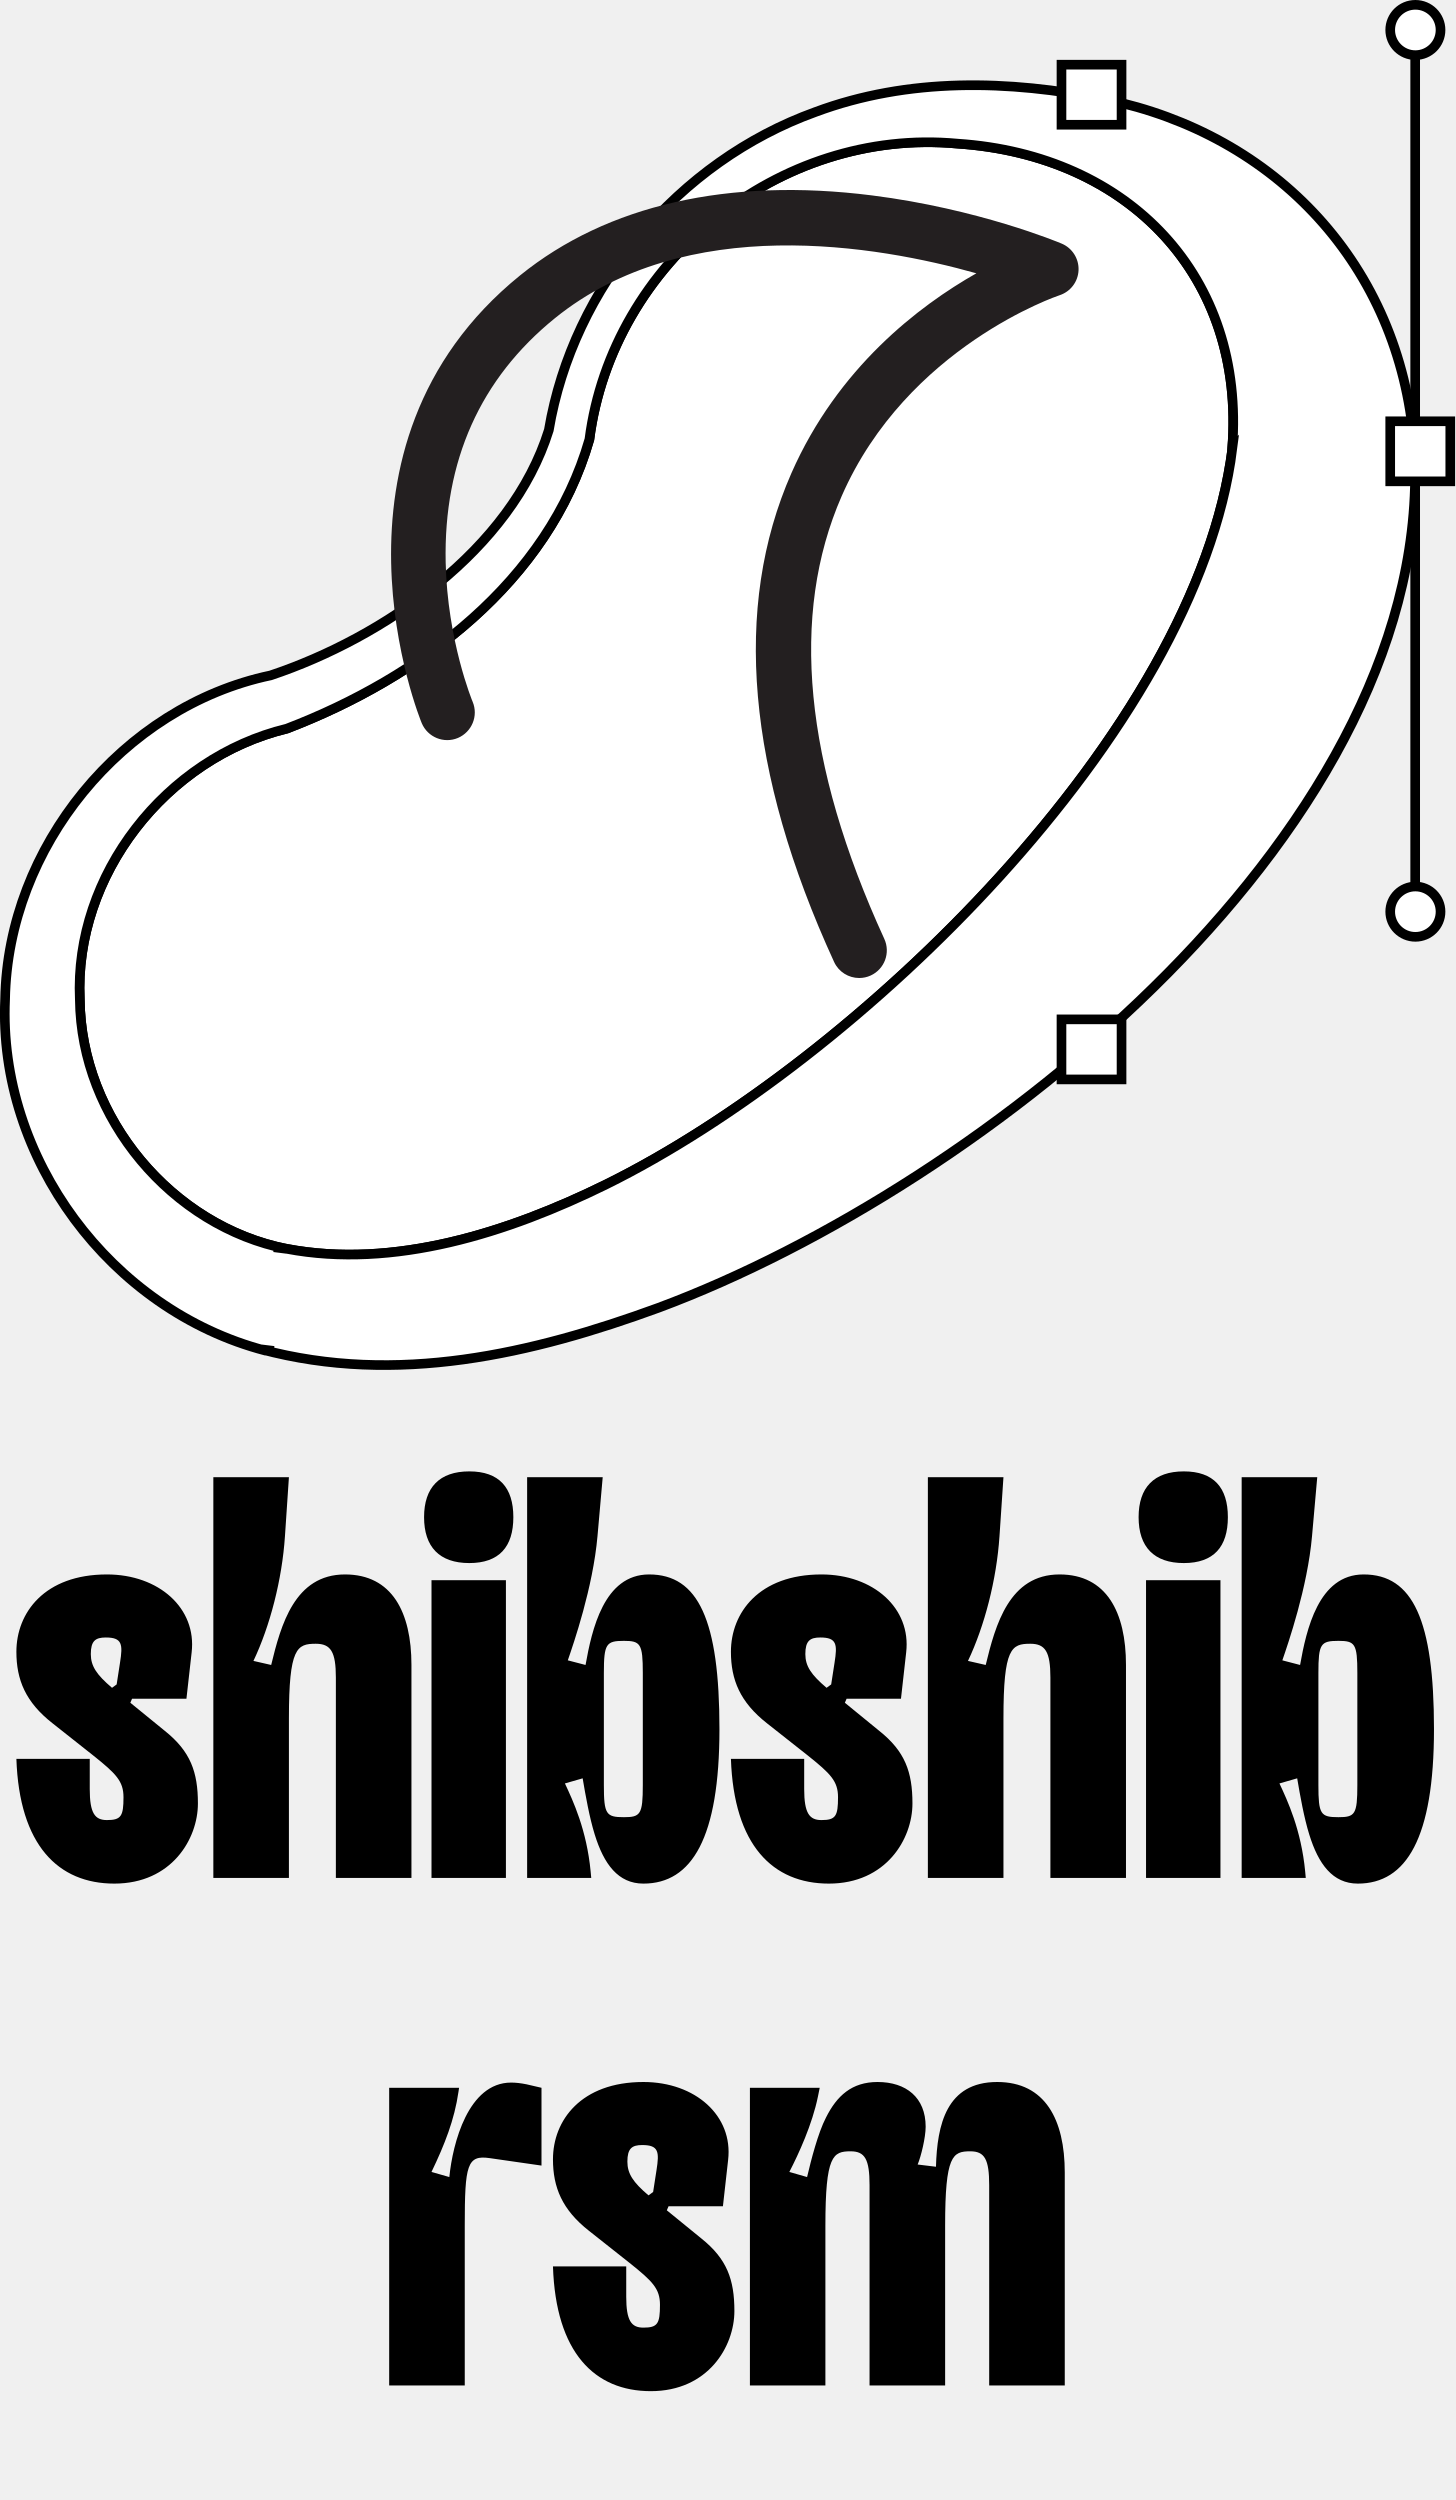
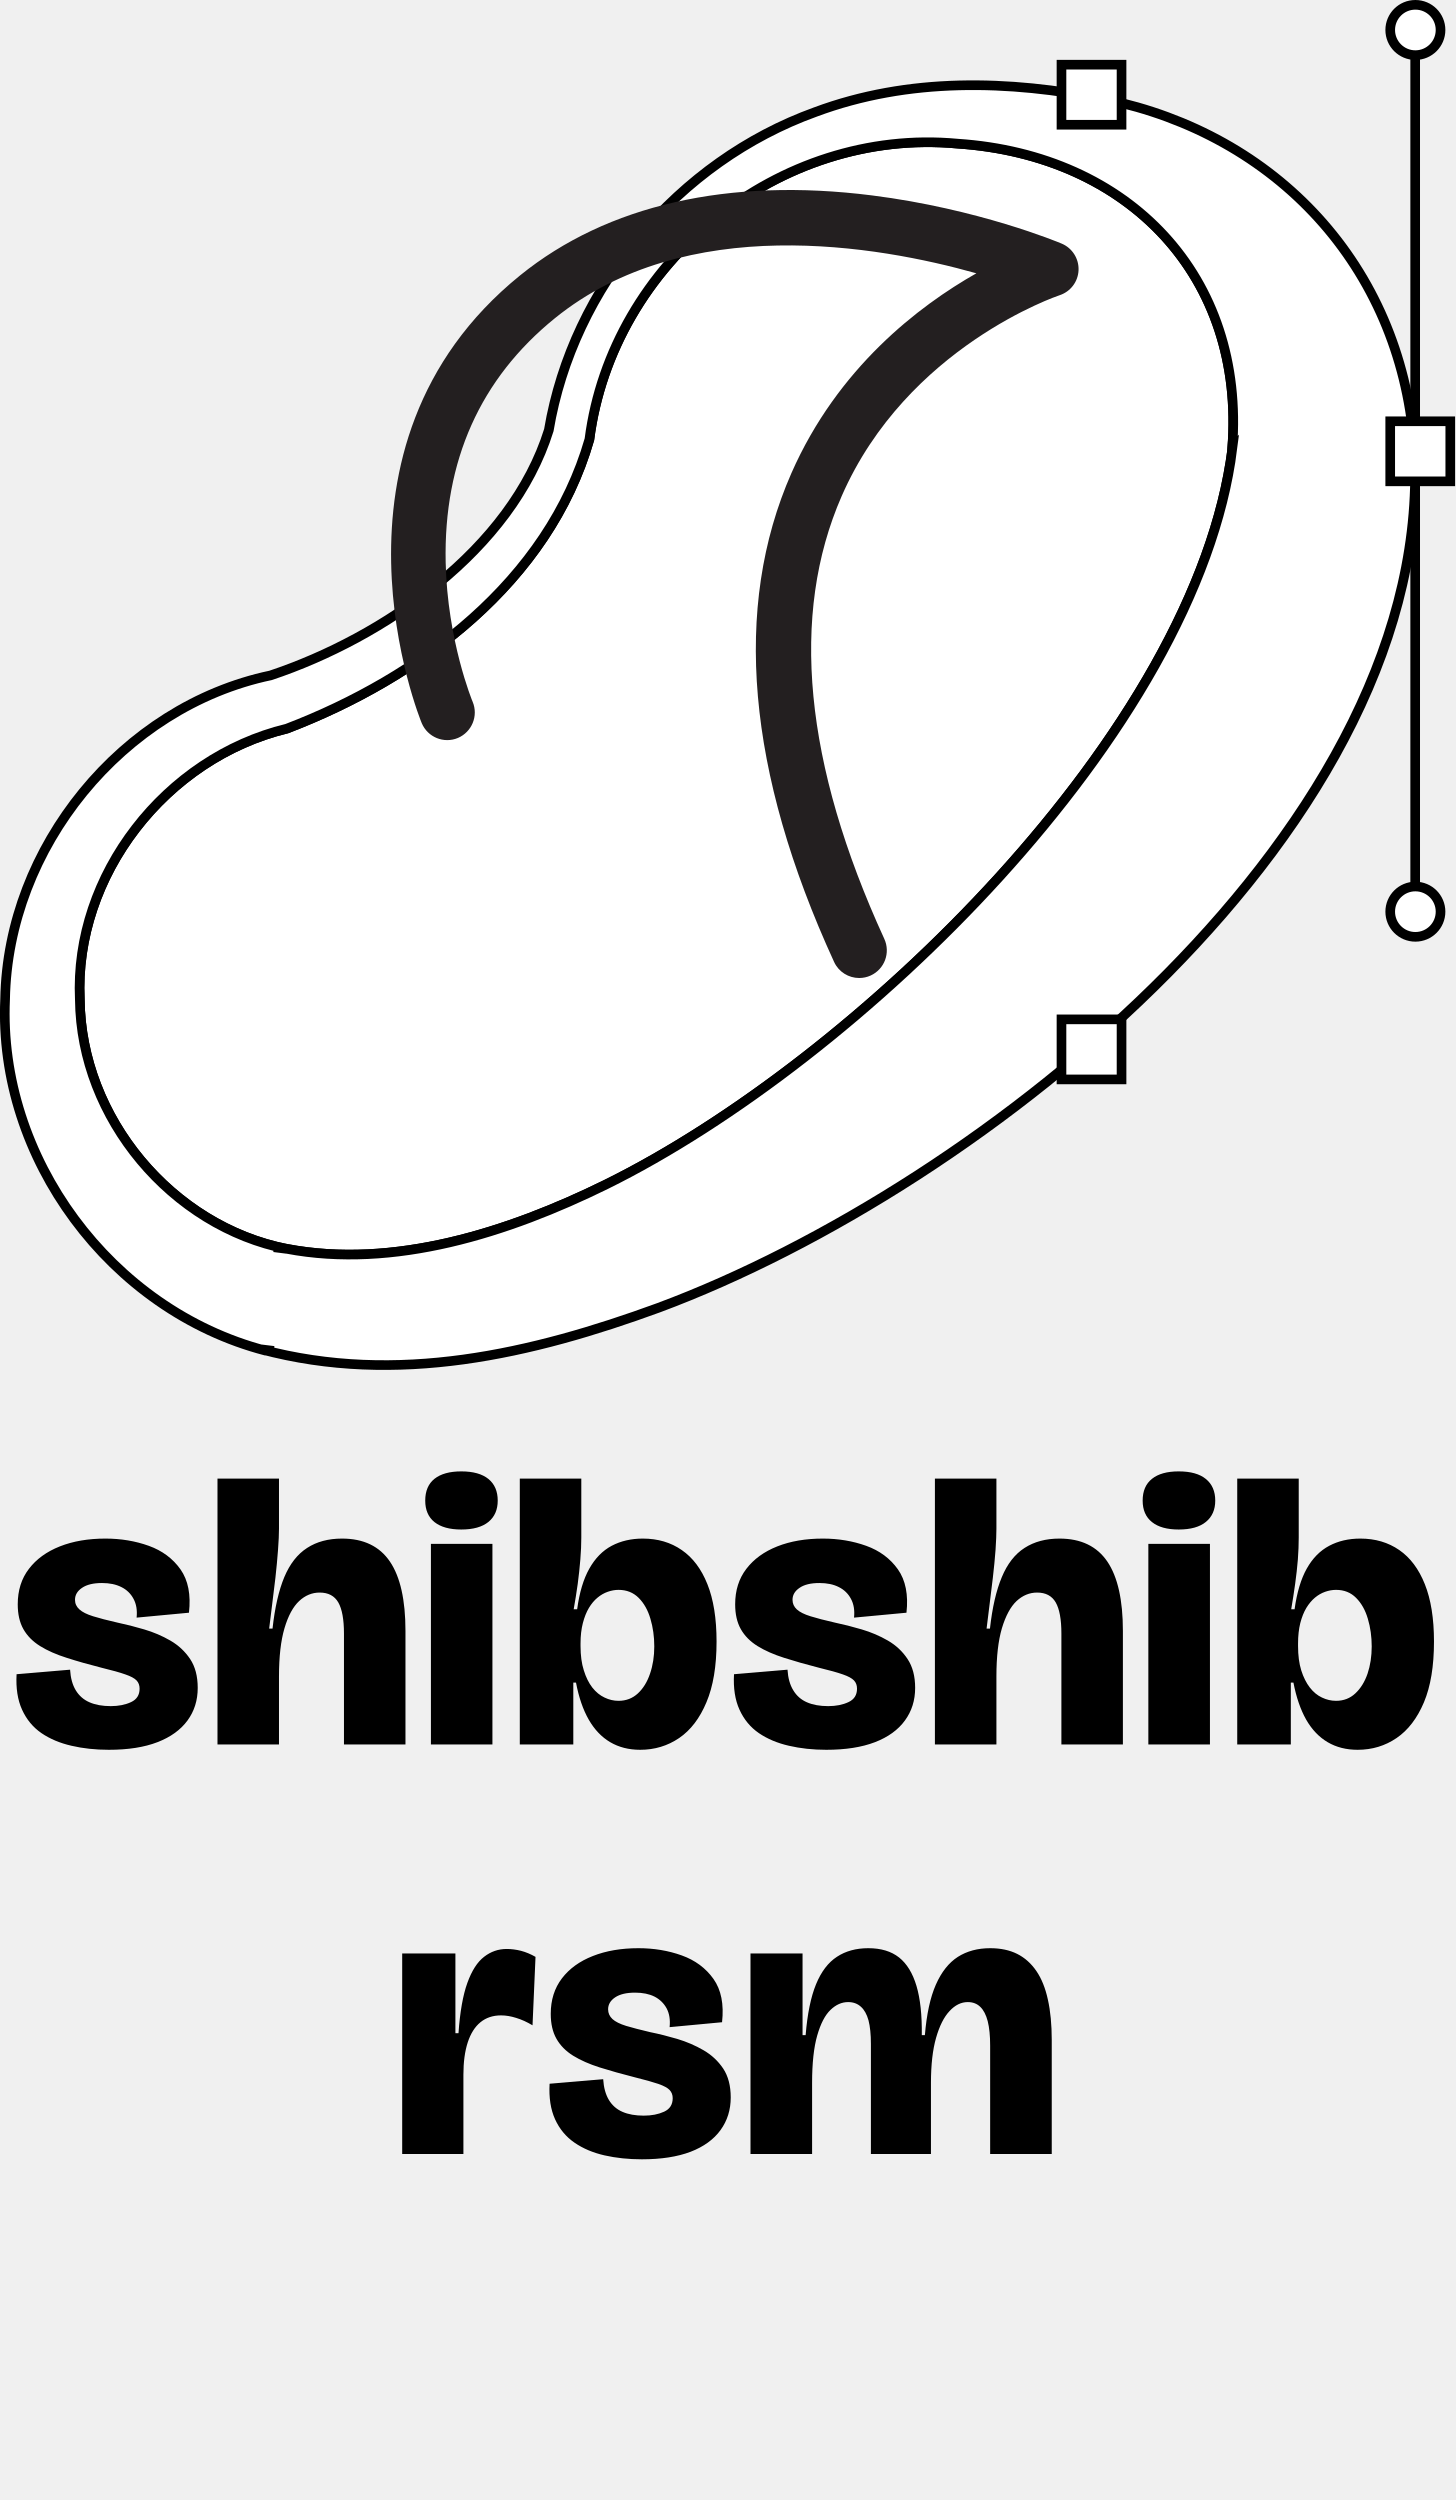
<svg xmlns="http://www.w3.org/2000/svg" id="Layer_2" data-name="Layer 2" viewBox="0 0 150.94 259.33">
  <defs>
    <style>
      .cls-1 {
        fill: #231f20;
      }

      .cls-2 {
        fill: #fff;
      }

      .cls-2, .cls-3 {
        stroke: #000;
        stroke-miterlimit: 10;
      }

      .cls-3 {
        fill: none;
      }

      .cls-4 {
      }
    </style>
  </defs>
  <g id="Layer_1-2" data-name="Layer 1">
    <g>
-       <path class="cls-4" d="M11.09 163.32C4.61 163.32 1.7 167.3 1.7 171.34C1.7 174.25 2.65 176.57 5.45 178.76L9.66 182.09C12.04 183.99 12.81 184.76 12.81 186.43C12.81 188.39 12.57 188.8 11.09 188.8C9.84 188.8 9.31 188.09 9.31 185.59V182.45H1.7C2 191.41 6.04 195.39 11.86 195.39C17.8 195.39 20.53 190.76 20.53 187.08C20.53 183.81 19.76 181.67 17.09 179.54L13.52 176.63L13.7 176.21H19.34L19.88 171.4C20.41 166.83 16.49 163.32 11.09 163.32ZM11.62 175.08C10.02 173.72 9.42 172.83 9.42 171.58C9.42 170.21 9.9 169.86 10.97 169.86C12.69 169.86 12.75 170.57 12.45 172.47L12.1 174.73ZM28.13 172.71 26.29 172.29C28.01 168.67 29.26 163.86 29.56 159.34L29.97 153.23H22.13V194.8H29.97V178.23C29.97 170.93 30.8 170.51 32.76 170.51C34.31 170.51 34.84 171.34 34.84 174.01V194.8H42.68V172.71C42.68 167.24 40.66 163.32 35.79 163.32C30.57 163.32 29.14 168.55 28.13 172.71ZM48.68 152.63C45.59 152.63 43.99 154.3 43.99 157.38C43.99 160.47 45.59 162.14 48.68 162.14C51.77 162.14 53.25 160.47 53.25 157.38C53.25 154.3 51.77 152.63 48.68 152.63ZM44.76 163.92V194.8H52.48V163.92ZM60.74 172.71 58.9 172.23C59.49 170.51 61.51 164.69 61.98 159.34L62.52 153.23H54.68V194.8H61.33L61.27 194.15C60.86 189.81 59.43 186.78 58.6 185L60.44 184.47C60.74 186.25 61.15 188.56 61.69 190.29C62.64 193.37 64.12 195.39 66.74 195.39C71.78 195.39 74.63 190.64 74.63 179.36C74.63 168.07 72.44 163.32 67.33 163.32C62.64 163.32 61.39 169.08 60.74 172.71ZM64.72 170.21C66.44 170.21 66.68 170.51 66.68 173.54V185.18C66.68 188.21 66.44 188.5 64.72 188.5C62.88 188.5 62.64 188.21 62.64 185.18V173.54C62.64 170.51 62.88 170.21 64.72 170.21ZM85.21 163.32C78.73 163.32 75.82 167.3 75.82 171.34C75.82 174.25 76.77 176.57 79.56 178.76L83.78 182.09C86.16 183.99 86.93 184.76 86.93 186.43C86.93 188.39 86.69 188.8 85.21 188.8C83.96 188.8 83.42 188.09 83.42 185.59V182.45H75.82C76.12 191.41 80.16 195.39 85.98 195.39C91.92 195.39 94.65 190.76 94.65 187.08C94.65 183.81 93.88 181.67 91.2 179.54L87.64 176.63L87.82 176.21H93.46L94 171.4C94.53 166.83 90.61 163.32 85.21 163.32ZM85.74 175.08C84.14 173.72 83.54 172.83 83.54 171.58C83.54 170.21 84.02 169.86 85.09 169.86C86.81 169.86 86.87 170.57 86.57 172.47L86.22 174.73ZM102.25 172.71 100.41 172.29C102.13 168.67 103.38 163.86 103.68 159.34L104.09 153.23H96.25V194.8H104.09V178.23C104.09 170.93 104.92 170.51 106.88 170.51C108.43 170.51 108.96 171.34 108.96 174.01V194.8H116.8V172.71C116.8 167.24 114.78 163.32 109.91 163.32C104.69 163.32 103.26 168.55 102.25 172.71ZM122.8 152.63C119.71 152.63 118.11 154.3 118.11 157.38C118.11 160.47 119.71 162.14 122.8 162.14C125.89 162.14 127.37 160.47 127.37 157.38C127.37 154.3 125.89 152.63 122.8 152.63ZM118.88 163.92V194.8H126.6V163.92ZM134.86 172.71 133.02 172.23C133.61 170.51 135.63 164.69 136.1 159.34L136.64 153.23H128.8V194.8H135.45L135.39 194.15C134.98 189.81 133.55 186.78 132.72 185L134.56 184.47C134.86 186.25 135.27 188.56 135.81 190.29C136.76 193.37 138.24 195.39 140.85 195.39C145.9 195.39 148.75 190.64 148.75 179.36C148.75 168.07 146.56 163.32 141.45 163.32C136.76 163.32 135.51 169.08 134.86 172.71ZM138.84 170.21C140.56 170.21 140.8 170.51 140.8 173.54V185.18C140.8 188.21 140.56 188.5 138.84 188.5C136.99 188.5 136.76 188.21 136.76 185.18V173.54C136.76 170.51 136.99 170.21 138.84 170.21Z" />
-       <path class="cls-4" d="M46.61 225.83 44.76 225.3C46.13 222.45 47.14 219.89 47.56 216.98L47.62 216.57H40.37V247.45H48.21V230.88C48.21 224.53 48.45 223.52 50.82 223.87L56.17 224.64V216.57L54.62 216.21C54.03 216.09 53.49 216.03 53.02 216.03C48.57 216.03 46.96 222.33 46.61 225.83ZM66.74 215.97C60.27 215.97 57.36 219.95 57.36 223.99C57.36 226.9 58.31 229.22 61.1 231.41L65.31 234.74C67.69 236.64 68.46 237.41 68.46 239.08C68.46 241.04 68.22 241.45 66.74 241.45C65.49 241.45 64.96 240.74 64.96 238.24V235.1H57.36C57.65 244.06 61.69 248.04 67.51 248.04C73.45 248.04 76.18 243.41 76.18 239.73C76.18 236.46 75.41 234.32 72.74 232.19L69.17 229.28L69.35 228.86H74.99L75.53 224.05C76.06 219.48 72.14 215.97 66.74 215.97ZM67.27 227.73C65.67 226.37 65.08 225.48 65.08 224.23C65.08 222.86 65.55 222.51 66.62 222.51C68.34 222.51 68.4 223.22 68.1 225.12L67.75 227.38ZM97.09 224.76 95.19 224.53C95.54 223.69 96.02 221.73 96.02 220.61C96.02 217.58 94 215.97 91.03 215.97C88.36 215.97 86.81 217.4 85.68 219.66C84.85 221.26 84.14 224.05 83.72 225.83L81.88 225.3C82.83 223.46 84.26 220.37 84.85 217.46L85.03 216.57H77.79V247.45H85.62V230.88C85.62 223.58 86.4 223.16 88.24 223.16C89.72 223.16 90.2 223.99 90.2 226.66V247.45H98.04V230.88C98.04 223.58 98.81 223.16 100.65 223.16C102.14 223.16 102.61 223.99 102.61 226.66V247.45H110.45V225.36C110.45 219.89 108.43 215.97 103.44 215.97C98.16 215.97 97.21 220.43 97.09 224.76Z" />
      <g>
        <path class="cls-2" d="M127.82,46.52c1.4-17.86-10.73-30.44-28.49-31.62-18.5-1.73-35.82,12.28-38.19,30.68-4.24,14.75-17.59,24.72-31.38,30-12.56,3.04-22.09,15.21-21.48,28.1.12,12.32,9.58,23.53,21.47,25.87,0,0-1.33-.17-1.33-.17,0,0,.41-.02.42-.02,0,0,.89.18.89.18,11.1,2.12,22.97-1.67,33.13-6.67,25.96-12.81,61.28-46.93,64.98-76.37h0Z" />
        <line class="cls-3" x1="146.8" y1="2.07" x2="146.8" y2="94.57" />
        <path class="cls-2" d="M146.68,45.92c2.71,39.63-44.74,77.23-78.35,89.73-13.14,4.81-27.17,8.08-41.23,4.32,0,0,1.3.16,1.3.16,0,0-.86-.03-.87-.03C11.46,135.9-.22,120.08.53,103.65c.27-15.74,12.16-30.35,27.54-33.59,11.7-3.9,24.99-13.01,28.86-25.44,2.51-14.91,13.44-27.87,27.65-33,9.64-3.59,20.02-3.34,30.1-1.31,17.72,3.64,30.48,17.26,31.99,35.62h0ZM127.82,46.52c1.4-17.86-10.73-30.44-28.49-31.62-18.5-1.73-35.82,12.28-38.19,30.68-4.24,14.75-17.59,24.72-31.38,30-12.56,3.04-22.09,15.21-21.48,28.1.12,12.32,9.58,23.53,21.47,25.87,0,0-1.33-.17-1.33-.17,0,0,.41-.02.42-.02,0,0,.89.18.89.18,11.1,2.12,22.97-1.67,33.13-6.67,25.96-12.81,61.28-46.93,64.98-76.37h0Z" />
        <path class="cls-1" d="M89.12,101.45c-1.08,0-2.12-.62-2.6-1.67-9.05-19.73-10.54-36.79-4.43-50.69,4.81-10.94,13.22-17.35,19.19-20.74-10.23-2.88-30.11-6.36-43.72,4.66-7.74,6.27-11.55,14.79-11.33,25.32.17,8.1,2.77,14.41,2.8,14.47.61,1.46-.08,3.13-1.53,3.75-1.46.61-3.13-.07-3.75-1.53-.12-.28-11.75-28.68,10.21-46.46,9.02-7.3,21.64-10.17,36.49-8.29,11.01,1.39,19.33,4.85,19.68,5,1.1.46,1.8,1.57,1.75,2.76-.05,1.2-.84,2.23-1.98,2.6-.15.05-15.81,5.33-22.59,20.83-5.39,12.33-3.9,27.78,4.42,45.93.66,1.44.03,3.14-1.41,3.8-.39.18-.79.26-1.19.26Z" />
        <rect class="cls-2" x="110.11" y="6.71" width="6.23" height="6.23" />
        <rect class="cls-2" x="110.11" y="105.74" width="6.23" height="6.23" />
        <circle class="cls-2" cx="146.82" cy="3.11" r="2.61" />
        <circle class="cls-2" cx="146.82" cy="94.57" r="2.61" />
        <rect class="cls-2" x="144.21" y="43.7" width="6.23" height="6.23" />
      </g>
    </g>
  </g>
+   <path class="cls-4" d="M11.29 181.51Q9.2 181.51 7.41 181.09Q5.62 180.68 4.3 179.78Q2.98 178.87 2.29 177.35Q1.6 175.84 1.72 173.67L7.27 173.2Q7.35 174.5 7.86 175.34Q8.38 176.19 9.28 176.58Q10.19 176.98 11.49 176.98Q12.71 176.98 13.6 176.56Q14.48 176.15 14.48 175.17Q14.48 174.65 14.17 174.32Q13.85 173.98 13 173.69Q12.16 173.39 10.54 173Q8.53 172.49 6.92 171.97Q5.3 171.46 4.16 170.75Q3.02 170.04 2.43 169Q1.84 167.96 1.84 166.42Q1.84 164.25 3 162.74Q4.16 161.22 6.21 160.41Q8.26 159.6 10.94 159.6Q13.34 159.6 15.43 160.35Q17.52 161.1 18.72 162.79Q19.92 164.49 19.6 167.29L14.17 167.8Q14.29 166.66 13.85 165.85Q13.42 165.04 12.59 164.63Q11.76 164.21 10.58 164.21Q9.24 164.21 8.51 164.71Q7.78 165.2 7.78 165.95Q7.78 166.54 8.24 166.95Q8.69 167.36 9.66 167.66Q10.62 167.96 12.16 168.31Q13.5 168.59 14.95 169.02Q16.41 169.45 17.67 170.18Q18.93 170.91 19.72 172.09Q20.51 173.27 20.51 175.09Q20.51 177.02 19.45 178.47Q18.38 179.93 16.33 180.72Q14.29 181.51 11.29 181.51Z M22.56 180.96V169.97V153.38H28.94V158.58Q28.94 159.41 28.84 160.77Q28.74 162.12 28.57 163.66Q28.39 165.2 28.21 166.6Q28.04 168 27.92 168.94H28.27Q28.63 165.67 29.49 163.6Q30.36 161.53 31.86 160.57Q33.35 159.6 35.48 159.6Q38.83 159.6 40.45 161.99Q42.06 164.37 42.06 169.18V180.96H35.68V169.45Q35.68 167.25 35.09 166.22Q34.5 165.2 33.16 165.2Q31.97 165.2 31.03 166.08Q30.08 166.97 29.51 168.9Q28.94 170.83 28.94 173.9V180.96Z M44.7 180.96V160.15H51.08V180.96ZM47.85 158.66Q46.04 158.66 45.07 157.89Q44.11 157.12 44.11 155.66Q44.11 154.17 45.07 153.4Q46.04 152.63 47.85 152.63Q49.7 152.63 50.67 153.42Q51.63 154.21 51.63 155.66Q51.63 157.08 50.67 157.87Q49.7 158.66 47.85 158.66Z M66.41 181.51Q64.64 181.51 63.3 180.72Q61.96 179.93 61.07 178.38Q60.18 176.82 59.75 174.54H59.47V180.96H53.92V173.63V153.38H60.3V159.49Q60.3 160.55 60.2 161.77Q60.1 162.99 59.93 164.29Q59.75 165.59 59.51 166.93H59.87Q60.22 164.33 61.13 162.72Q62.04 161.1 63.45 160.35Q64.87 159.6 66.68 159.6Q69.01 159.6 70.72 160.79Q72.44 161.97 73.38 164.33Q74.33 166.7 74.33 170.28Q74.33 174.1 73.28 176.58Q72.24 179.07 70.45 180.29Q68.65 181.51 66.41 181.51ZM64.16 176.43Q65.34 176.43 66.17 175.66Q67 174.89 67.43 173.61Q67.87 172.33 67.87 170.79Q67.87 169.26 67.47 167.92Q67.08 166.58 66.25 165.75Q65.42 164.92 64.16 164.92Q63.61 164.92 63.04 165.12Q62.47 165.32 61.98 165.73Q61.48 166.14 61.09 166.79Q60.7 167.44 60.46 168.37Q60.22 169.3 60.22 170.48V170.75Q60.22 172.21 60.56 173.27Q60.89 174.34 61.44 175.05Q62 175.76 62.71 176.09Q63.41 176.43 64.16 176.43Z M85.71 181.51Q83.63 181.51 81.83 181.09Q80.04 180.68 78.72 179.78Q77.4 178.87 76.71 177.35Q76.02 175.84 76.14 173.67L81.69 173.2Q81.77 174.5 82.29 175.34Q82.8 176.19 83.7 176.58Q84.61 176.98 85.91 176.98Q87.13 176.98 88.02 176.56Q88.9 176.15 88.9 175.17Q88.9 174.65 88.59 174.32Q88.27 173.98 87.43 173.69Q86.58 173.39 84.96 173Q82.96 172.49 81.34 171.97Q79.73 171.46 78.58 170.75Q77.44 170.04 76.85 169Q76.26 167.96 76.26 166.42Q76.26 164.25 77.42 162.74Q78.58 161.22 80.63 160.41Q82.68 159.6 85.36 159.6Q87.76 159.6 89.85 160.35Q91.94 161.1 93.14 162.79Q94.34 164.49 94.03 167.29L88.59 167.8Q88.71 166.66 88.27 165.85Q87.84 165.04 87.01 164.63Q86.19 164.21 85 164.21Q83.66 164.21 82.94 164.71Q82.21 165.2 82.21 165.95Q82.21 166.54 82.66 166.95Q83.11 167.36 84.08 167.66Q85.04 167.96 86.58 168.31Q87.92 168.59 89.38 169.02Q90.84 169.45 92.1 170.18Q93.36 170.91 94.14 172.09Q94.93 173.27 94.93 175.09Q94.93 177.02 93.87 178.47Q92.81 179.93 90.76 180.72Q88.71 181.51 85.71 181.51Z M96.98 180.96V169.97V153.38H103.36V158.58Q103.36 159.41 103.27 160.77Q103.17 162.12 102.99 163.66Q102.81 165.2 102.63 166.6Q102.46 168 102.34 168.94H102.69Q103.05 165.67 103.92 163.6Q104.78 161.53 106.28 160.57Q107.78 159.6 109.9 159.6Q113.25 159.6 114.87 161.99Q116.48 164.37 116.48 169.18V180.96H110.1V169.45Q110.1 167.25 109.51 166.22Q108.92 165.2 107.58 165.2Q106.4 165.2 105.45 166.08Q104.51 166.97 103.93 168.9Q103.36 170.83 103.36 173.9V180.96Z M119.12 180.96V160.15H125.51V180.96ZM122.27 158.66Q120.46 158.66 119.5 157.89Q118.53 157.12 118.53 155.66Q118.53 154.17 119.5 153.4Q120.46 152.63 122.27 152.63Q124.13 152.63 125.09 153.42Q126.06 154.21 126.06 155.66Q126.06 157.08 125.09 157.87Q124.13 158.66 122.27 158.66Z M140.83 181.51Q139.06 181.51 137.72 180.72Q136.38 179.93 135.49 178.38Q134.61 176.82 134.17 174.54H133.9V180.96H128.34V173.63V153.38H134.72V159.49Q134.72 160.55 134.63 161.77Q134.53 162.99 134.35 164.29Q134.17 165.59 133.94 166.93H134.29Q134.65 164.33 135.55 162.72Q136.46 161.1 137.88 160.35Q139.29 159.6 141.11 159.6Q143.43 159.6 145.15 160.79Q146.86 161.97 147.8 164.33Q148.75 166.7 148.75 170.28Q148.75 174.1 147.71 176.58Q146.66 179.07 144.87 180.29Q143.08 181.51 140.83 181.51ZM138.59 176.43Q139.77 176.43 140.59 175.66Q141.42 174.89 141.86 173.61Q142.29 172.33 142.29 170.79Q142.29 169.26 141.89 167.92Q141.5 166.58 140.67 165.75Q139.85 164.92 138.59 164.92Q138.03 164.92 137.46 165.12Q136.89 165.32 136.4 165.73Q135.91 166.14 135.51 166.79Q135.12 167.44 134.88 168.37Q134.65 169.3 134.65 170.48V170.75Q134.65 172.21 134.98 173.27Q135.32 174.34 135.87 175.05Q136.42 175.76 137.13 176.09Q137.84 176.43 138.59 176.43Z M41.72 223.44V212.14V202.64H47.24V210.91H47.56Q47.79 207.6 48.48 205.69Q49.17 203.78 50.22 202.98Q51.26 202.17 52.56 202.17Q53.27 202.17 54.04 202.36Q54.8 202.56 55.55 202.99L55.24 210.09Q54.37 209.57 53.54 209.32Q52.72 209.06 51.97 209.06Q50.71 209.06 49.84 209.77Q48.97 210.48 48.52 211.86Q48.07 213.24 48.07 215.21V223.44Z M66.58 223.99Q64.5 223.99 62.7 223.58Q60.91 223.17 59.59 222.26Q58.27 221.35 57.58 219.84Q56.89 218.32 57.01 216.15L62.57 215.68Q62.65 216.98 63.16 217.83Q63.67 218.68 64.58 219.07Q65.48 219.46 66.78 219.46Q68 219.46 68.89 219.05Q69.78 218.64 69.78 217.65Q69.78 217.14 69.46 216.8Q69.15 216.47 68.3 216.17Q67.45 215.88 65.84 215.48Q63.83 214.97 62.21 214.46Q60.6 213.95 59.45 213.24Q58.31 212.53 57.72 211.48Q57.13 210.44 57.13 208.9Q57.13 206.74 58.29 205.22Q59.45 203.7 61.5 202.9Q63.55 202.09 66.23 202.09Q68.63 202.09 70.72 202.84Q72.81 203.59 74.01 205.28Q75.21 206.97 74.9 209.77L69.46 210.28Q69.58 209.14 69.15 208.33Q68.71 207.53 67.89 207.11Q67.06 206.7 65.88 206.7Q64.54 206.7 63.81 207.19Q63.08 207.68 63.08 208.43Q63.08 209.02 63.53 209.44Q63.98 209.85 64.95 210.15Q65.92 210.44 67.45 210.8Q68.79 211.07 70.25 211.5Q71.71 211.94 72.97 212.67Q74.23 213.4 75.02 214.58Q75.8 215.76 75.8 217.57Q75.8 219.5 74.74 220.96Q73.68 222.42 71.63 223.21Q69.58 223.99 66.58 223.99Z M77.85 223.44V211.9V202.64H83.25V211.11H83.57Q83.84 207.8 84.65 205.83Q85.46 203.86 86.82 202.98Q88.17 202.09 90.07 202.09Q92.04 202.09 93.26 203.05Q94.48 204.02 95.07 206.01Q95.66 208 95.62 211.11H95.94Q96.21 207.84 97.08 205.87Q97.95 203.9 99.36 202.99Q100.78 202.09 102.71 202.09Q104.33 202.09 105.51 202.68Q106.69 203.27 107.5 204.45Q108.31 205.63 108.7 207.43Q109.1 209.22 109.1 211.62V223.44H102.71V212.17Q102.71 210.68 102.46 209.67Q102.2 208.67 101.69 208.18Q101.18 207.68 100.39 207.68Q99.36 207.68 98.5 208.61Q97.63 209.53 97.1 211.39Q96.57 213.24 96.57 216.07V223.44H90.34V212.02Q90.34 210.52 90.09 209.57Q89.83 208.63 89.3 208.16Q88.77 207.68 87.98 207.68Q86.99 207.68 86.15 208.49Q85.3 209.3 84.77 211.15Q84.24 213 84.24 216.07V223.44Z" />
</svg>
